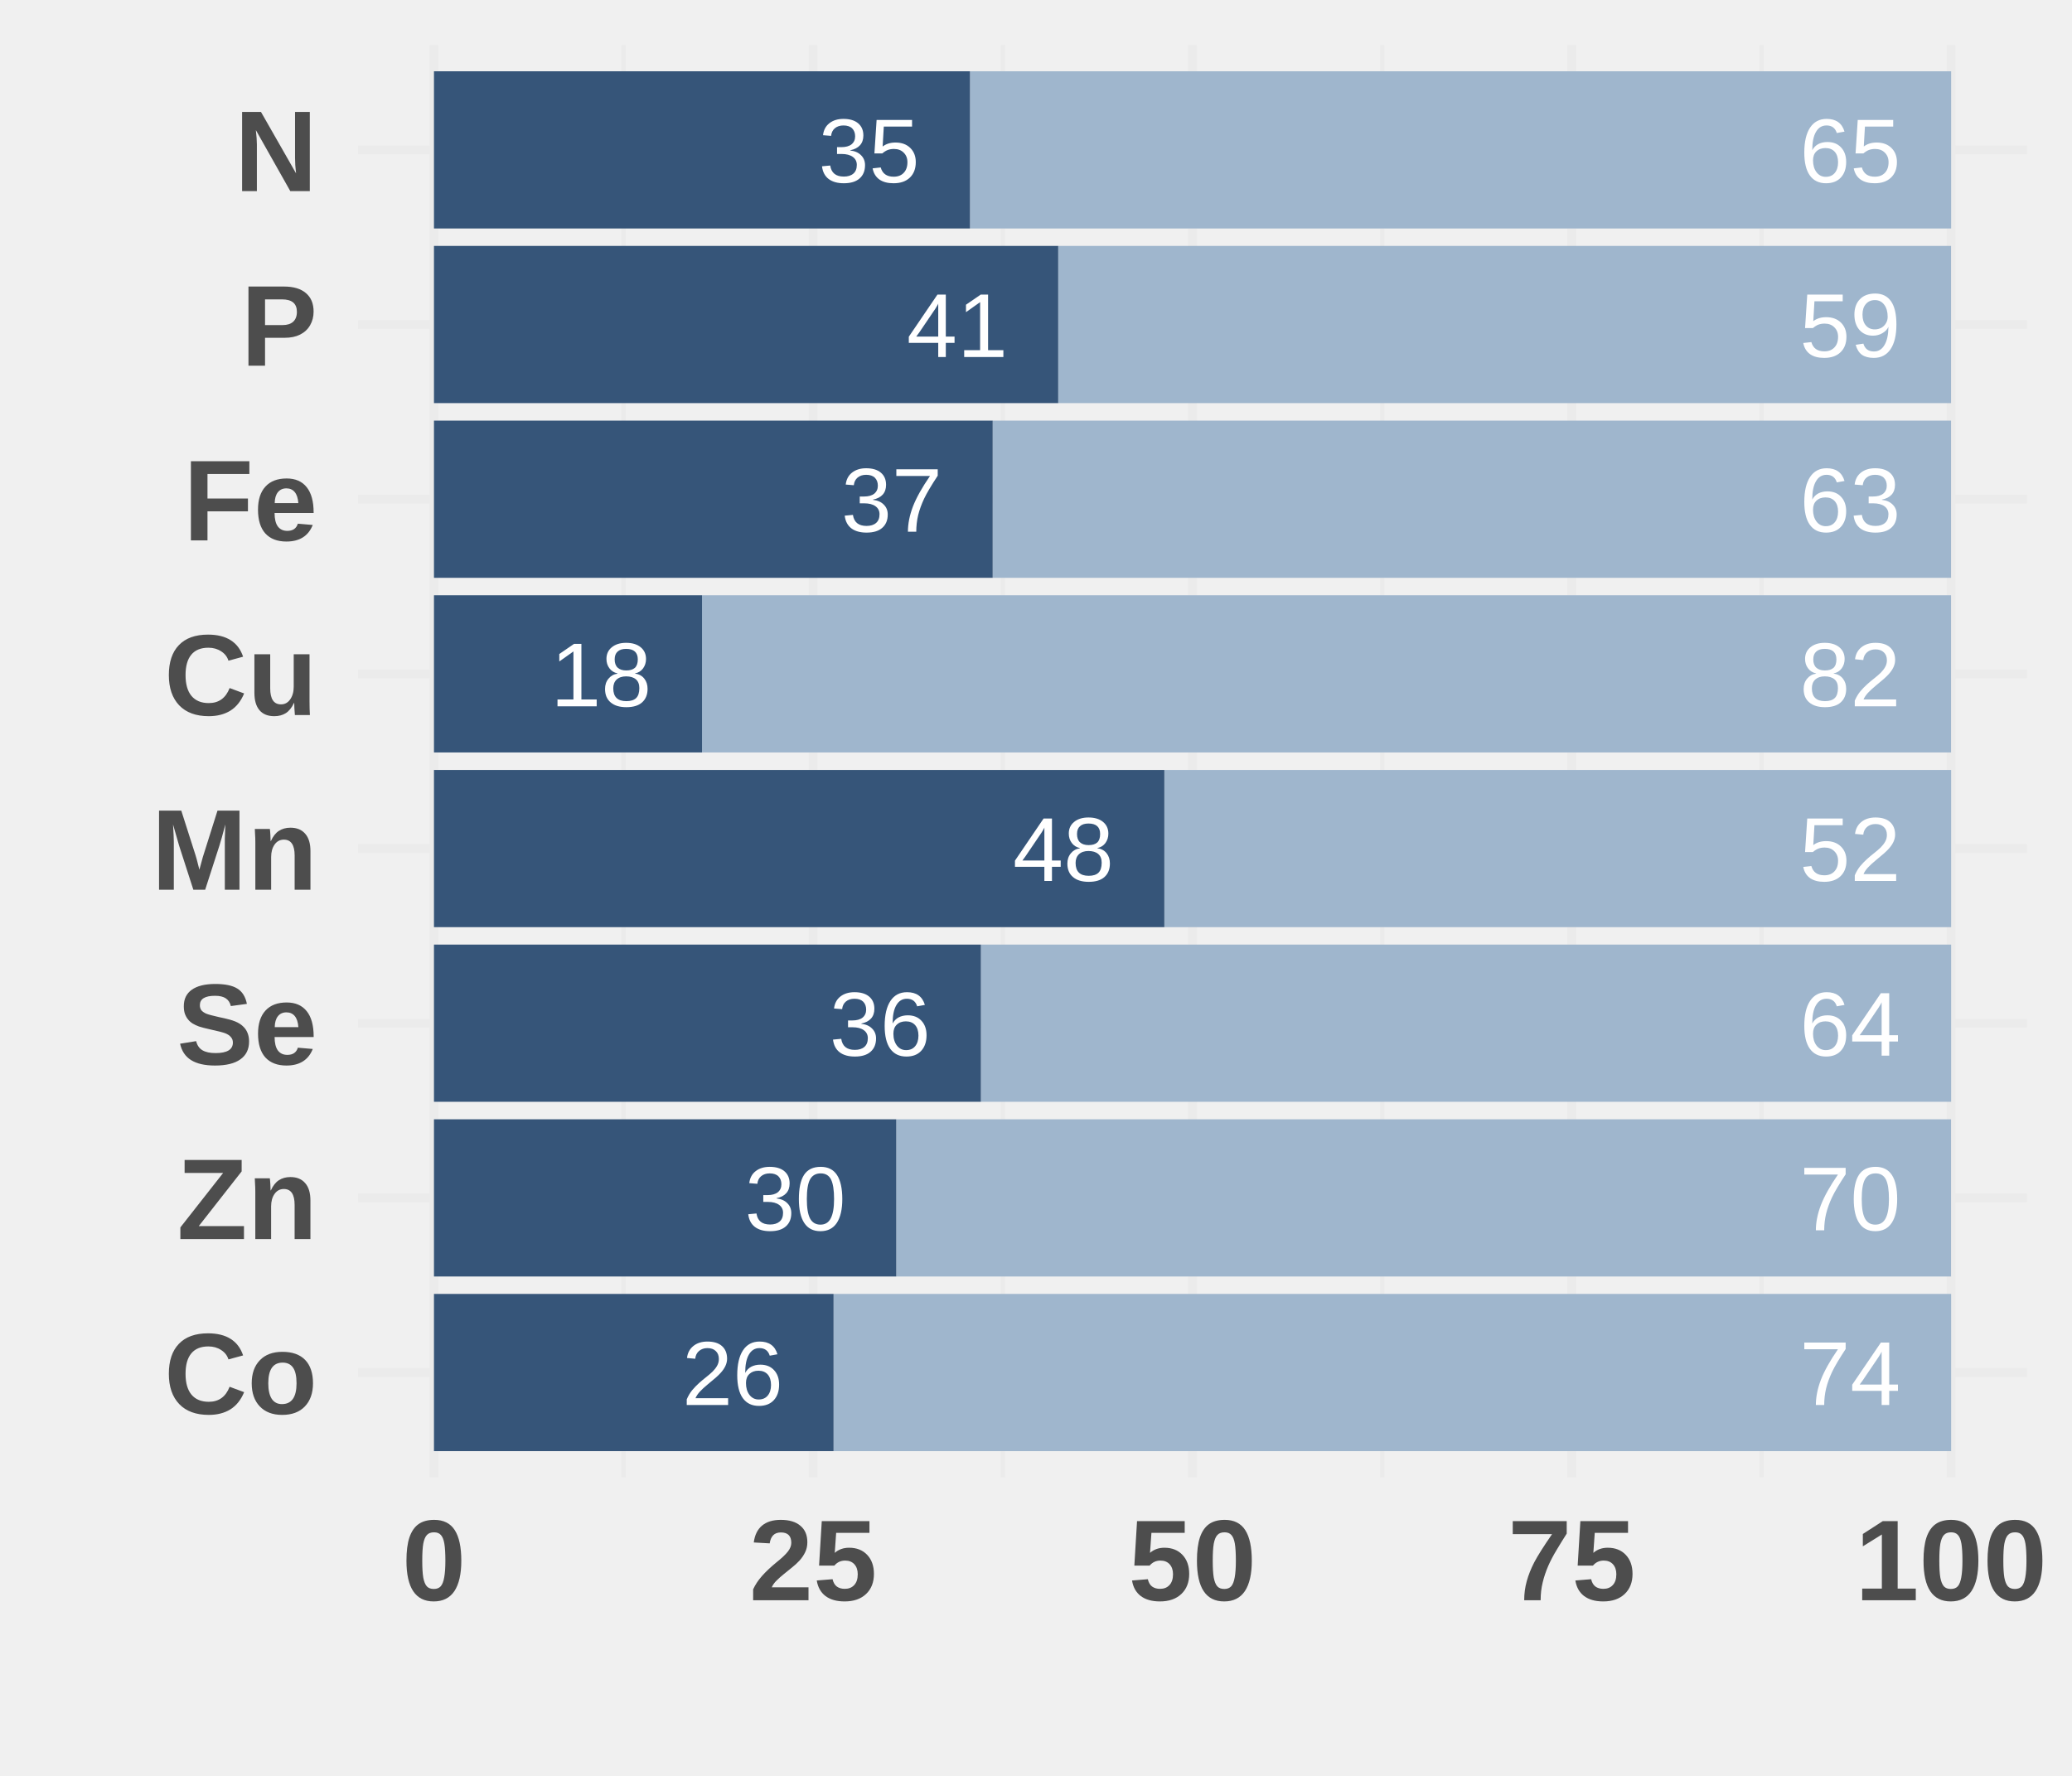
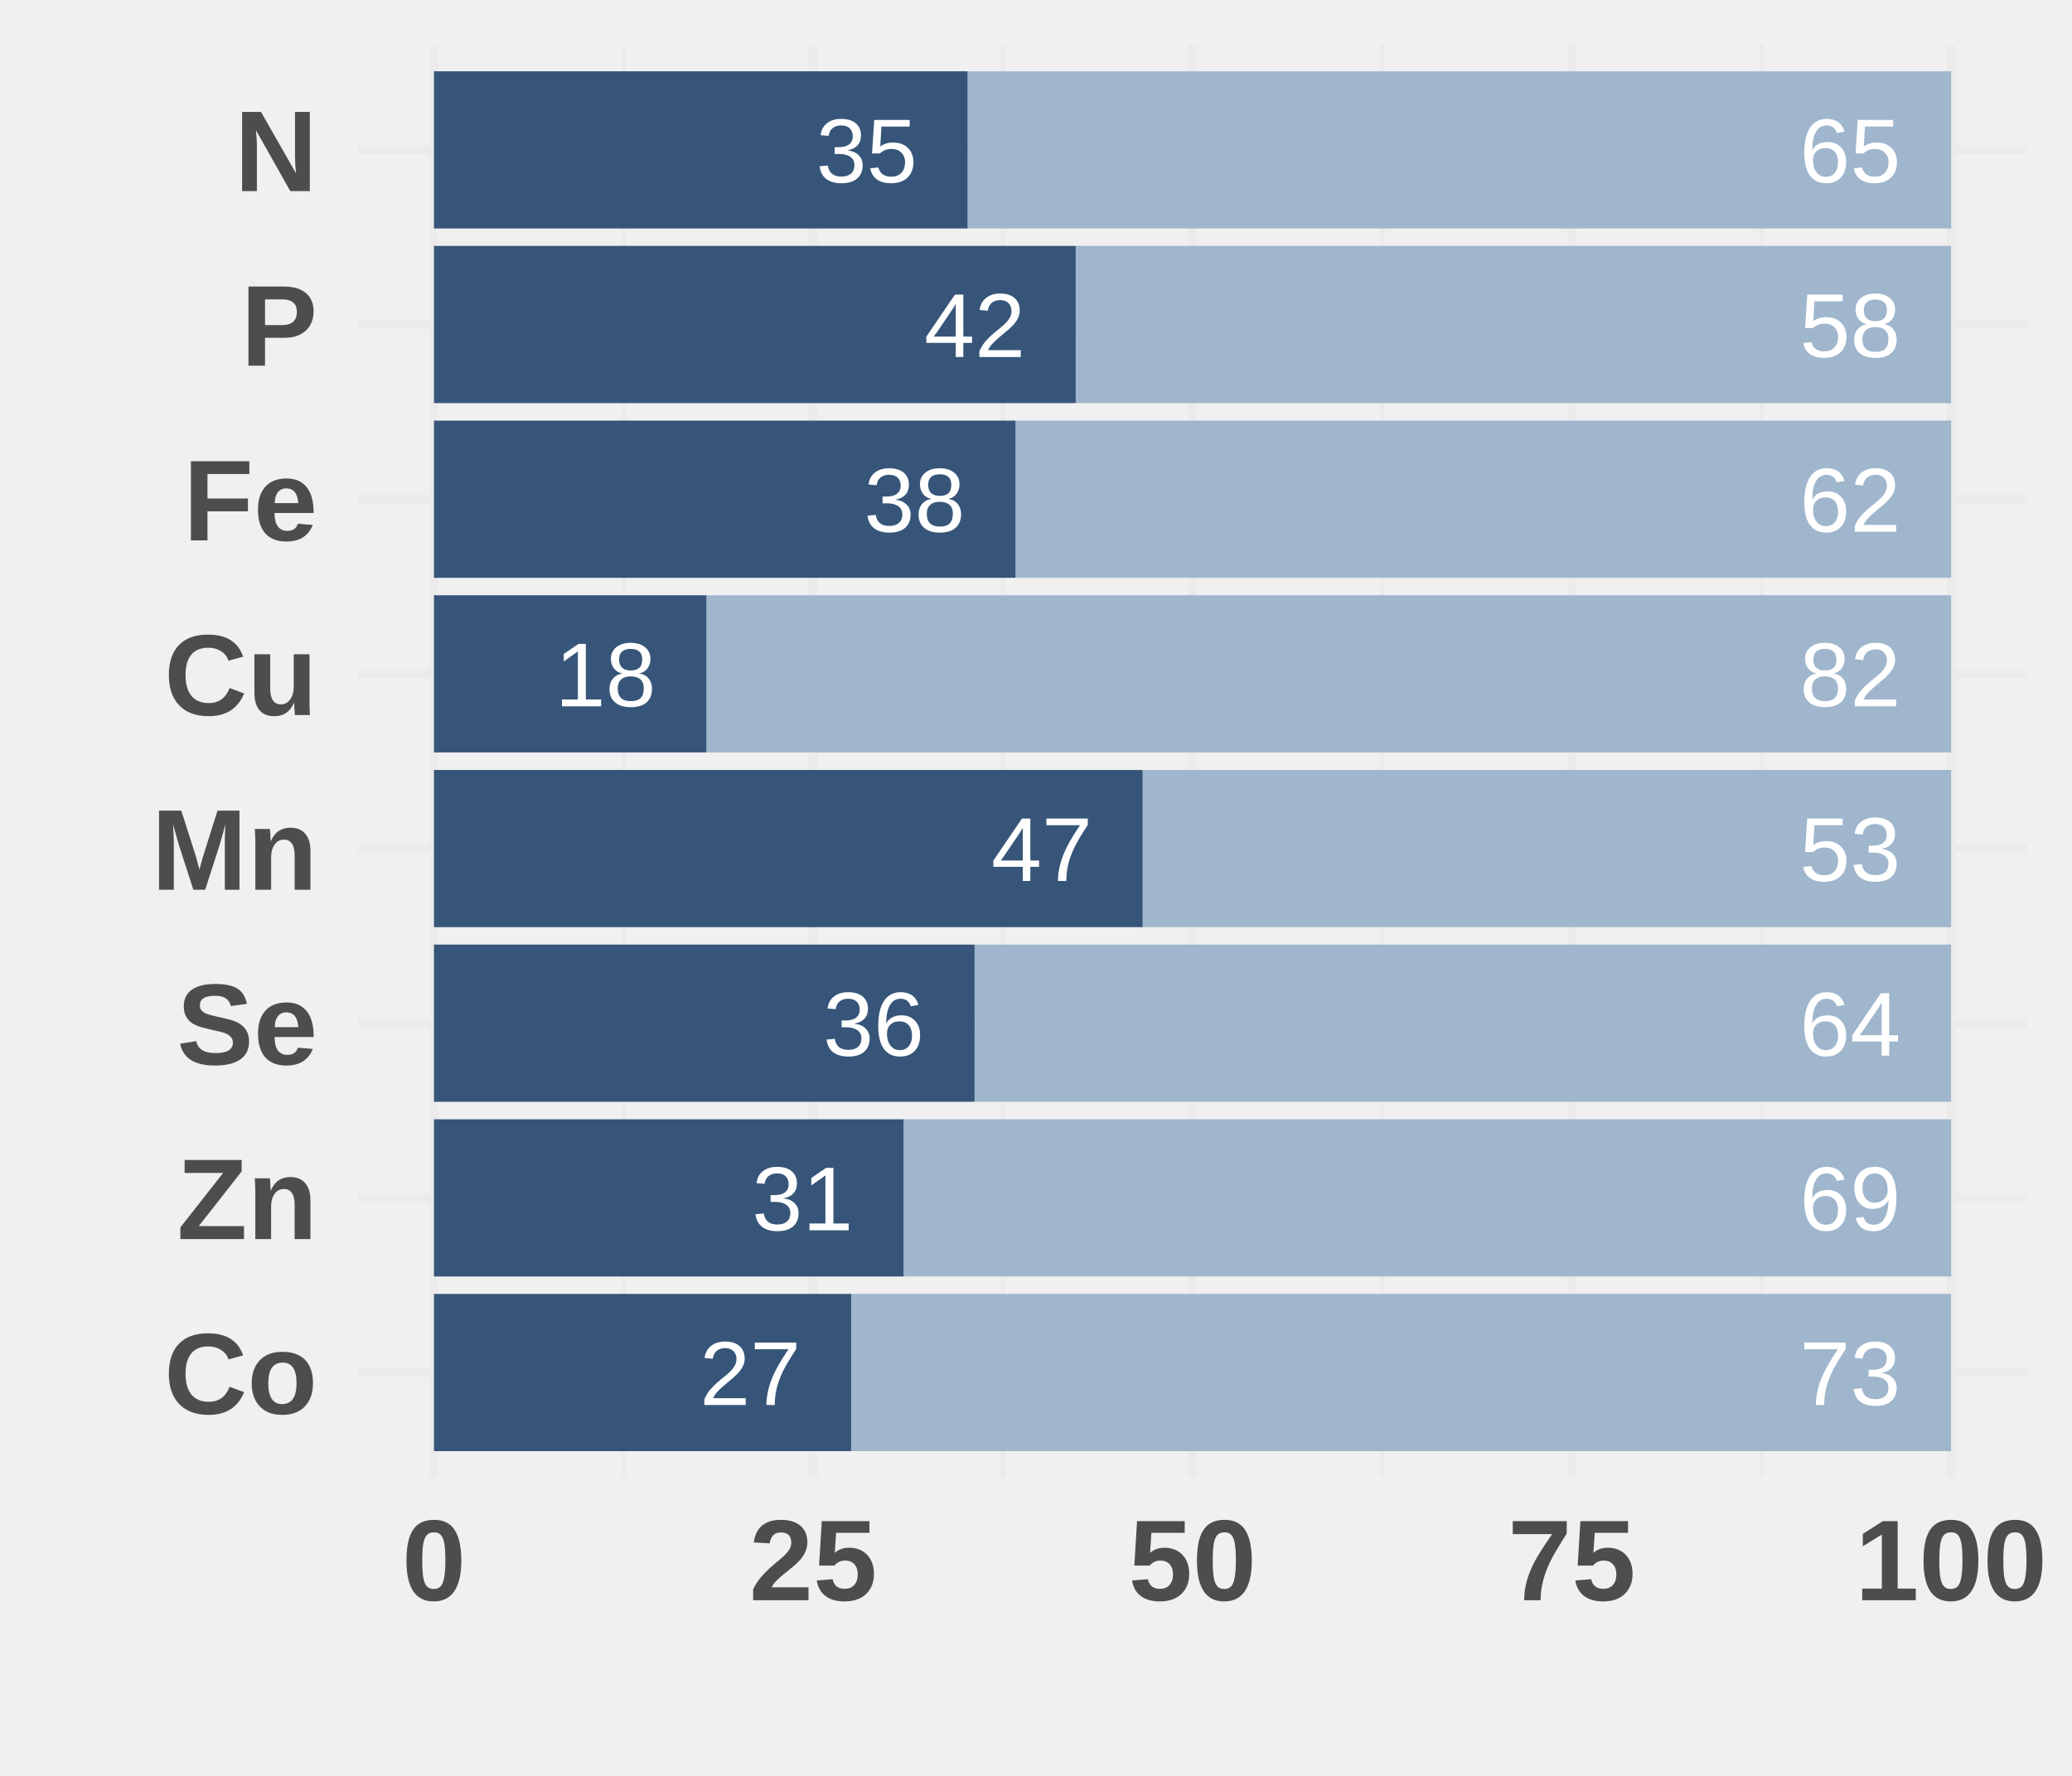
<svg xmlns="http://www.w3.org/2000/svg" class="svglite" width="252.00pt" height="216.00pt" viewBox="0 0 252.00 216.00">
  <defs>
    <style type="text/css">
    .svglite line, .svglite polyline, .svglite polygon, .svglite path, .svglite rect, .svglite circle {
      fill: none;
      stroke: #000000;
      stroke-linecap: round;
      stroke-linejoin: round;
      stroke-miterlimit: 10.00;
    }
    .svglite text {
      white-space: pre;
    }
  </style>
  </defs>
  <rect width="100%" height="100%" style="stroke: none; fill: none;" />
  <defs>
    <clipPath id="cpMC4wMHwyNTIuMDB8MC4wMHwyMTYuMDA=">
      <rect x="0.00" y="0.00" width="252.00" height="216.00" />
    </clipPath>
  </defs>
  <g clip-path="url(#cpMC4wMHwyNTIuMDB8MC4wMHwyMTYuMDA=)">
</g>
  <defs>
    <clipPath id="cpNDMuNTV8MjQ2LjUyfDUuNDh8MTc5LjY5">
      <rect x="43.55" y="5.48" width="202.97" height="174.21" />
    </clipPath>
  </defs>
  <g clip-path="url(#cpNDMuNTV8MjQ2LjUyfDUuNDh8MTc5LjY5)">
    <polyline points="75.84,179.69 75.84,5.48 " style="stroke-width: 0.53; stroke: #EBEBEB; stroke-linecap: butt;" />
    <polyline points="121.97,179.69 121.97,5.48 " style="stroke-width: 0.53; stroke: #EBEBEB; stroke-linecap: butt;" />
    <polyline points="168.10,179.69 168.10,5.48 " style="stroke-width: 0.53; stroke: #EBEBEB; stroke-linecap: butt;" />
    <polyline points="214.23,179.69 214.23,5.48 " style="stroke-width: 0.53; stroke: #EBEBEB; stroke-linecap: butt;" />
    <polyline points="43.55,166.94 246.52,166.94 " style="stroke-width: 1.07; stroke: #EBEBEB; stroke-linecap: butt;" />
    <polyline points="43.55,145.70 246.52,145.70 " style="stroke-width: 1.07; stroke: #EBEBEB; stroke-linecap: butt;" />
    <polyline points="43.55,124.45 246.52,124.45 " style="stroke-width: 1.07; stroke: #EBEBEB; stroke-linecap: butt;" />
    <polyline points="43.55,103.21 246.52,103.21 " style="stroke-width: 1.07; stroke: #EBEBEB; stroke-linecap: butt;" />
    <polyline points="43.55,81.96 246.52,81.96 " style="stroke-width: 1.07; stroke: #EBEBEB; stroke-linecap: butt;" />
    <polyline points="43.55,60.72 246.52,60.72 " style="stroke-width: 1.07; stroke: #EBEBEB; stroke-linecap: butt;" />
    <polyline points="43.55,39.47 246.52,39.47 " style="stroke-width: 1.07; stroke: #EBEBEB; stroke-linecap: butt;" />
    <polyline points="43.55,18.23 246.52,18.23 " style="stroke-width: 1.07; stroke: #EBEBEB; stroke-linecap: butt;" />
    <polyline points="52.78,179.69 52.78,5.48 " style="stroke-width: 1.07; stroke: #EBEBEB; stroke-linecap: butt;" />
    <polyline points="98.90,179.69 98.90,5.48 " style="stroke-width: 1.07; stroke: #EBEBEB; stroke-linecap: butt;" />
    <polyline points="145.03,179.69 145.03,5.48 " style="stroke-width: 1.07; stroke: #EBEBEB; stroke-linecap: butt;" />
    <polyline points="191.16,179.69 191.16,5.48 " style="stroke-width: 1.07; stroke: #EBEBEB; stroke-linecap: butt;" />
    <polyline points="237.29,179.69 237.29,5.48 " style="stroke-width: 1.07; stroke: #EBEBEB; stroke-linecap: butt;" />
-     <rect x="117.97" y="8.67" width="119.33" height="19.12" style="stroke-width: 1.07; stroke: none; stroke-linecap: square; stroke-linejoin: miter; fill: #9FB6CD;" />
-     <rect x="128.69" y="29.91" width="108.60" height="19.12" style="stroke-width: 1.07; stroke: none; stroke-linecap: square; stroke-linejoin: miter; fill: #9FB6CD;" />
-     <rect x="120.72" y="51.16" width="116.57" height="19.12" style="stroke-width: 1.07; stroke: none; stroke-linecap: square; stroke-linejoin: miter; fill: #9FB6CD;" />
-     <rect x="85.37" y="72.40" width="151.92" height="19.12" style="stroke-width: 1.07; stroke: none; stroke-linecap: square; stroke-linejoin: miter; fill: #9FB6CD;" />
-     <rect x="141.61" y="93.65" width="95.69" height="19.12" style="stroke-width: 1.07; stroke: none; stroke-linecap: square; stroke-linejoin: miter; fill: #9FB6CD;" />
-     <rect x="119.30" y="114.89" width="118.00" height="19.12" style="stroke-width: 1.07; stroke: none; stroke-linecap: square; stroke-linejoin: miter; fill: #9FB6CD;" />
-     <rect x="108.99" y="136.14" width="128.30" height="19.12" style="stroke-width: 1.07; stroke: none; stroke-linecap: square; stroke-linejoin: miter; fill: #9FB6CD;" />
-     <rect x="101.38" y="157.38" width="135.92" height="19.12" style="stroke-width: 1.07; stroke: none; stroke-linecap: square; stroke-linejoin: miter; fill: #9FB6CD;" />
-     <rect x="52.78" y="8.67" width="65.19" height="19.12" style="stroke-width: 1.07; stroke: none; stroke-linecap: square; stroke-linejoin: miter; fill: #365579;" />
-     <rect x="52.78" y="29.91" width="75.92" height="19.12" style="stroke-width: 1.07; stroke: none; stroke-linecap: square; stroke-linejoin: miter; fill: #365579;" />
-     <rect x="52.78" y="51.16" width="67.95" height="19.12" style="stroke-width: 1.07; stroke: none; stroke-linecap: square; stroke-linejoin: miter; fill: #365579;" />
-     <rect x="52.78" y="72.40" width="32.60" height="19.12" style="stroke-width: 1.07; stroke: none; stroke-linecap: square; stroke-linejoin: miter; fill: #365579;" />
-     <rect x="52.78" y="93.65" width="88.83" height="19.12" style="stroke-width: 1.07; stroke: none; stroke-linecap: square; stroke-linejoin: miter; fill: #365579;" />
-     <rect x="52.78" y="114.89" width="66.52" height="19.12" style="stroke-width: 1.07; stroke: none; stroke-linecap: square; stroke-linejoin: miter; fill: #365579;" />
-     <rect x="52.78" y="136.14" width="56.22" height="19.12" style="stroke-width: 1.07; stroke: none; stroke-linecap: square; stroke-linejoin: miter; fill: #365579;" />
-     <rect x="52.78" y="157.38" width="48.60" height="19.12" style="stroke-width: 1.07; stroke: none; stroke-linecap: square; stroke-linejoin: miter; fill: #365579;" />
+     <rect x="117.68" y="8.67" width="119.62" height="19.12" style="stroke-width: 1.07; stroke: none; stroke-linecap: square; stroke-linejoin: miter; fill: #9FB6CD;" />
+     <rect x="130.82" y="29.91" width="106.47" height="19.12" style="stroke-width: 1.07; stroke: none; stroke-linecap: square; stroke-linejoin: miter; fill: #9FB6CD;" />
+     <rect x="123.51" y="51.16" width="113.79" height="19.12" style="stroke-width: 1.07; stroke: none; stroke-linecap: square; stroke-linejoin: miter; fill: #9FB6CD;" />
+     <rect x="85.92" y="72.40" width="151.38" height="19.12" style="stroke-width: 1.07; stroke: none; stroke-linecap: square; stroke-linejoin: miter; fill: #9FB6CD;" />
+     <rect x="138.97" y="93.65" width="98.33" height="19.12" style="stroke-width: 1.07; stroke: none; stroke-linecap: square; stroke-linejoin: miter; fill: #9FB6CD;" />
+     <rect x="118.52" y="114.89" width="118.77" height="19.12" style="stroke-width: 1.07; stroke: none; stroke-linecap: square; stroke-linejoin: miter; fill: #9FB6CD;" />
+     <rect x="109.89" y="136.14" width="127.41" height="19.12" style="stroke-width: 1.07; stroke: none; stroke-linecap: square; stroke-linejoin: miter; fill: #9FB6CD;" />
+     <rect x="103.51" y="157.38" width="133.78" height="19.12" style="stroke-width: 1.07; stroke: none; stroke-linecap: square; stroke-linejoin: miter; fill: #9FB6CD;" />
+     <rect x="52.78" y="8.67" width="64.90" height="19.12" style="stroke-width: 1.07; stroke: none; stroke-linecap: square; stroke-linejoin: miter; fill: #365579;" />
+     <rect x="52.78" y="29.91" width="78.05" height="19.12" style="stroke-width: 1.07; stroke: none; stroke-linecap: square; stroke-linejoin: miter; fill: #365579;" />
+     <rect x="52.78" y="51.16" width="70.73" height="19.12" style="stroke-width: 1.07; stroke: none; stroke-linecap: square; stroke-linejoin: miter; fill: #365579;" />
+     <rect x="52.78" y="72.40" width="33.14" height="19.12" style="stroke-width: 1.07; stroke: none; stroke-linecap: square; stroke-linejoin: miter; fill: #365579;" />
+     <rect x="52.78" y="93.65" width="86.19" height="19.12" style="stroke-width: 1.07; stroke: none; stroke-linecap: square; stroke-linejoin: miter; fill: #365579;" />
+     <rect x="52.78" y="114.89" width="65.75" height="19.12" style="stroke-width: 1.07; stroke: none; stroke-linecap: square; stroke-linejoin: miter; fill: #365579;" />
+     <rect x="52.78" y="136.14" width="57.11" height="19.12" style="stroke-width: 1.07; stroke: none; stroke-linecap: square; stroke-linejoin: miter; fill: #365579;" />
+     <rect x="52.78" y="157.38" width="50.74" height="19.12" style="stroke-width: 1.07; stroke: none; stroke-linecap: square; stroke-linejoin: miter; fill: #365579;" />
    <text x="231.16" y="22.18" text-anchor="end" style="font-size: 11.04px;fill: #FFFFFF; font-family: &quot;Arial&quot;;" textLength="12.27px" lengthAdjust="spacingAndGlyphs">65</text>
-     <text x="231.16" y="43.42" text-anchor="end" style="font-size: 11.04px;fill: #FFFFFF; font-family: &quot;Arial&quot;;" textLength="12.27px" lengthAdjust="spacingAndGlyphs">59</text>
-     <text x="231.16" y="64.67" text-anchor="end" style="font-size: 11.04px;fill: #FFFFFF; font-family: &quot;Arial&quot;;" textLength="12.27px" lengthAdjust="spacingAndGlyphs">63</text>
+     <text x="231.16" y="43.42" text-anchor="end" style="font-size: 11.04px;fill: #FFFFFF; font-family: &quot;Arial&quot;;" textLength="12.27px" lengthAdjust="spacingAndGlyphs">58</text>
+     <text x="231.16" y="64.67" text-anchor="end" style="font-size: 11.04px;fill: #FFFFFF; font-family: &quot;Arial&quot;;" textLength="12.27px" lengthAdjust="spacingAndGlyphs">62</text>
    <text x="231.16" y="85.91" text-anchor="end" style="font-size: 11.04px;fill: #FFFFFF; font-family: &quot;Arial&quot;;" textLength="12.27px" lengthAdjust="spacingAndGlyphs">82</text>
-     <text x="231.16" y="107.15" text-anchor="end" style="font-size: 11.04px;fill: #FFFFFF; font-family: &quot;Arial&quot;;" textLength="12.27px" lengthAdjust="spacingAndGlyphs">52</text>
+     <text x="231.16" y="107.15" text-anchor="end" style="font-size: 11.04px;fill: #FFFFFF; font-family: &quot;Arial&quot;;" textLength="12.27px" lengthAdjust="spacingAndGlyphs">53</text>
    <text x="231.16" y="128.40" text-anchor="end" style="font-size: 11.04px;fill: #FFFFFF; font-family: &quot;Arial&quot;;" textLength="12.27px" lengthAdjust="spacingAndGlyphs">64</text>
-     <text x="231.16" y="149.64" text-anchor="end" style="font-size: 11.04px;fill: #FFFFFF; font-family: &quot;Arial&quot;;" textLength="12.27px" lengthAdjust="spacingAndGlyphs">70</text>
-     <text x="231.16" y="170.89" text-anchor="end" style="font-size: 11.04px;fill: #FFFFFF; font-family: &quot;Arial&quot;;" textLength="12.27px" lengthAdjust="spacingAndGlyphs">74</text>
-     <text x="111.83" y="22.18" text-anchor="end" style="font-size: 11.04px;fill: #FFFFFF; font-family: &quot;Arial&quot;;" textLength="12.27px" lengthAdjust="spacingAndGlyphs">35</text>
-     <text x="122.56" y="43.42" text-anchor="end" style="font-size: 11.04px;fill: #FFFFFF; font-family: &quot;Arial&quot;;" textLength="12.27px" lengthAdjust="spacingAndGlyphs">41</text>
-     <text x="114.59" y="64.67" text-anchor="end" style="font-size: 11.04px;fill: #FFFFFF; font-family: &quot;Arial&quot;;" textLength="12.27px" lengthAdjust="spacingAndGlyphs">37</text>
-     <text x="79.24" y="85.91" text-anchor="end" style="font-size: 11.04px;fill: #FFFFFF; font-family: &quot;Arial&quot;;" textLength="12.27px" lengthAdjust="spacingAndGlyphs">18</text>
-     <text x="135.47" y="107.15" text-anchor="end" style="font-size: 11.04px;fill: #FFFFFF; font-family: &quot;Arial&quot;;" textLength="12.27px" lengthAdjust="spacingAndGlyphs">48</text>
-     <text x="113.17" y="128.40" text-anchor="end" style="font-size: 11.04px;fill: #FFFFFF; font-family: &quot;Arial&quot;;" textLength="12.27px" lengthAdjust="spacingAndGlyphs">36</text>
-     <text x="102.86" y="149.64" text-anchor="end" style="font-size: 11.04px;fill: #FFFFFF; font-family: &quot;Arial&quot;;" textLength="12.27px" lengthAdjust="spacingAndGlyphs">30</text>
-     <text x="95.24" y="170.89" text-anchor="end" style="font-size: 11.04px;fill: #FFFFFF; font-family: &quot;Arial&quot;;" textLength="12.27px" lengthAdjust="spacingAndGlyphs">26</text>
+     <text x="231.16" y="149.64" text-anchor="end" style="font-size: 11.04px;fill: #FFFFFF; font-family: &quot;Arial&quot;;" textLength="12.27px" lengthAdjust="spacingAndGlyphs">69</text>
+     <text x="231.16" y="170.89" text-anchor="end" style="font-size: 11.04px;fill: #FFFFFF; font-family: &quot;Arial&quot;;" textLength="12.27px" lengthAdjust="spacingAndGlyphs">73</text>
+     <text x="111.54" y="22.18" text-anchor="end" style="font-size: 11.04px;fill: #FFFFFF; font-family: &quot;Arial&quot;;" textLength="12.27px" lengthAdjust="spacingAndGlyphs">35</text>
+     <text x="124.69" y="43.42" text-anchor="end" style="font-size: 11.04px;fill: #FFFFFF; font-family: &quot;Arial&quot;;" textLength="12.27px" lengthAdjust="spacingAndGlyphs">42</text>
+     <text x="117.37" y="64.67" text-anchor="end" style="font-size: 11.04px;fill: #FFFFFF; font-family: &quot;Arial&quot;;" textLength="12.27px" lengthAdjust="spacingAndGlyphs">38</text>
+     <text x="79.78" y="85.91" text-anchor="end" style="font-size: 11.04px;fill: #FFFFFF; font-family: &quot;Arial&quot;;" textLength="12.27px" lengthAdjust="spacingAndGlyphs">18</text>
+     <text x="132.84" y="107.15" text-anchor="end" style="font-size: 11.04px;fill: #FFFFFF; font-family: &quot;Arial&quot;;" textLength="12.27px" lengthAdjust="spacingAndGlyphs">47</text>
+     <text x="112.39" y="128.40" text-anchor="end" style="font-size: 11.04px;fill: #FFFFFF; font-family: &quot;Arial&quot;;" textLength="12.27px" lengthAdjust="spacingAndGlyphs">36</text>
+     <text x="103.75" y="149.64" text-anchor="end" style="font-size: 11.04px;fill: #FFFFFF; font-family: &quot;Arial&quot;;" textLength="12.27px" lengthAdjust="spacingAndGlyphs">31</text>
+     <text x="97.38" y="170.89" text-anchor="end" style="font-size: 11.04px;fill: #FFFFFF; font-family: &quot;Arial&quot;;" textLength="12.27px" lengthAdjust="spacingAndGlyphs">27</text>
  </g>
  <g clip-path="url(#cpMC4wMHwyNTIuMDB8MC4wMHwyMTYuMDA=)">
    <text x="38.62" y="171.95" text-anchor="end" style="font-size: 14.00px; font-weight: bold;fill: #4D4D4D; font-family: &quot;Arial&quot;;" textLength="18.66px" lengthAdjust="spacingAndGlyphs">Co</text>
    <text x="38.62" y="150.71" text-anchor="end" style="font-size: 14.00px; font-weight: bold;fill: #4D4D4D; font-family: &quot;Arial&quot;;" textLength="17.09px" lengthAdjust="spacingAndGlyphs">Zn</text>
    <text x="38.62" y="129.46" text-anchor="end" style="font-size: 14.00px; font-weight: bold;fill: #4D4D4D; font-family: &quot;Arial&quot;;" textLength="17.12px" lengthAdjust="spacingAndGlyphs">Se</text>
    <text x="38.62" y="108.22" text-anchor="end" style="font-size: 14.00px; font-weight: bold;fill: #4D4D4D; font-family: &quot;Arial&quot;;" textLength="20.20px" lengthAdjust="spacingAndGlyphs">Mn</text>
    <text x="38.62" y="86.97" text-anchor="end" style="font-size: 14.00px; font-weight: bold;fill: #4D4D4D; font-family: &quot;Arial&quot;;" textLength="18.66px" lengthAdjust="spacingAndGlyphs">Cu</text>
    <text x="38.62" y="65.73" text-anchor="end" style="font-size: 14.00px; font-weight: bold;fill: #4D4D4D; font-family: &quot;Arial&quot;;" textLength="16.33px" lengthAdjust="spacingAndGlyphs">Fe</text>
    <text x="38.62" y="44.48" text-anchor="end" style="font-size: 14.00px; font-weight: bold;fill: #4D4D4D; font-family: &quot;Arial&quot;;" textLength="9.34px" lengthAdjust="spacingAndGlyphs">P</text>
    <text x="38.62" y="23.24" text-anchor="end" style="font-size: 14.00px; font-weight: bold;fill: #4D4D4D; font-family: &quot;Arial&quot;;" textLength="10.11px" lengthAdjust="spacingAndGlyphs">N</text>
    <text x="52.78" y="194.64" text-anchor="middle" style="font-size: 14.00px; font-weight: bold;fill: #4D4D4D; font-family: &quot;Arial&quot;;" textLength="7.78px" lengthAdjust="spacingAndGlyphs">0</text>
    <text x="98.90" y="194.64" text-anchor="middle" style="font-size: 14.00px; font-weight: bold;fill: #4D4D4D; font-family: &quot;Arial&quot;;" textLength="15.57px" lengthAdjust="spacingAndGlyphs">25</text>
    <text x="145.03" y="194.64" text-anchor="middle" style="font-size: 14.00px; font-weight: bold;fill: #4D4D4D; font-family: &quot;Arial&quot;;" textLength="15.57px" lengthAdjust="spacingAndGlyphs">50</text>
    <text x="191.16" y="194.64" text-anchor="middle" style="font-size: 14.00px; font-weight: bold;fill: #4D4D4D; font-family: &quot;Arial&quot;;" textLength="15.57px" lengthAdjust="spacingAndGlyphs">75</text>
    <text x="237.29" y="194.64" text-anchor="middle" style="font-size: 14.00px; font-weight: bold;fill: #4D4D4D; font-family: &quot;Arial&quot;;" textLength="23.35px" lengthAdjust="spacingAndGlyphs">100</text>
  </g>
</svg>
